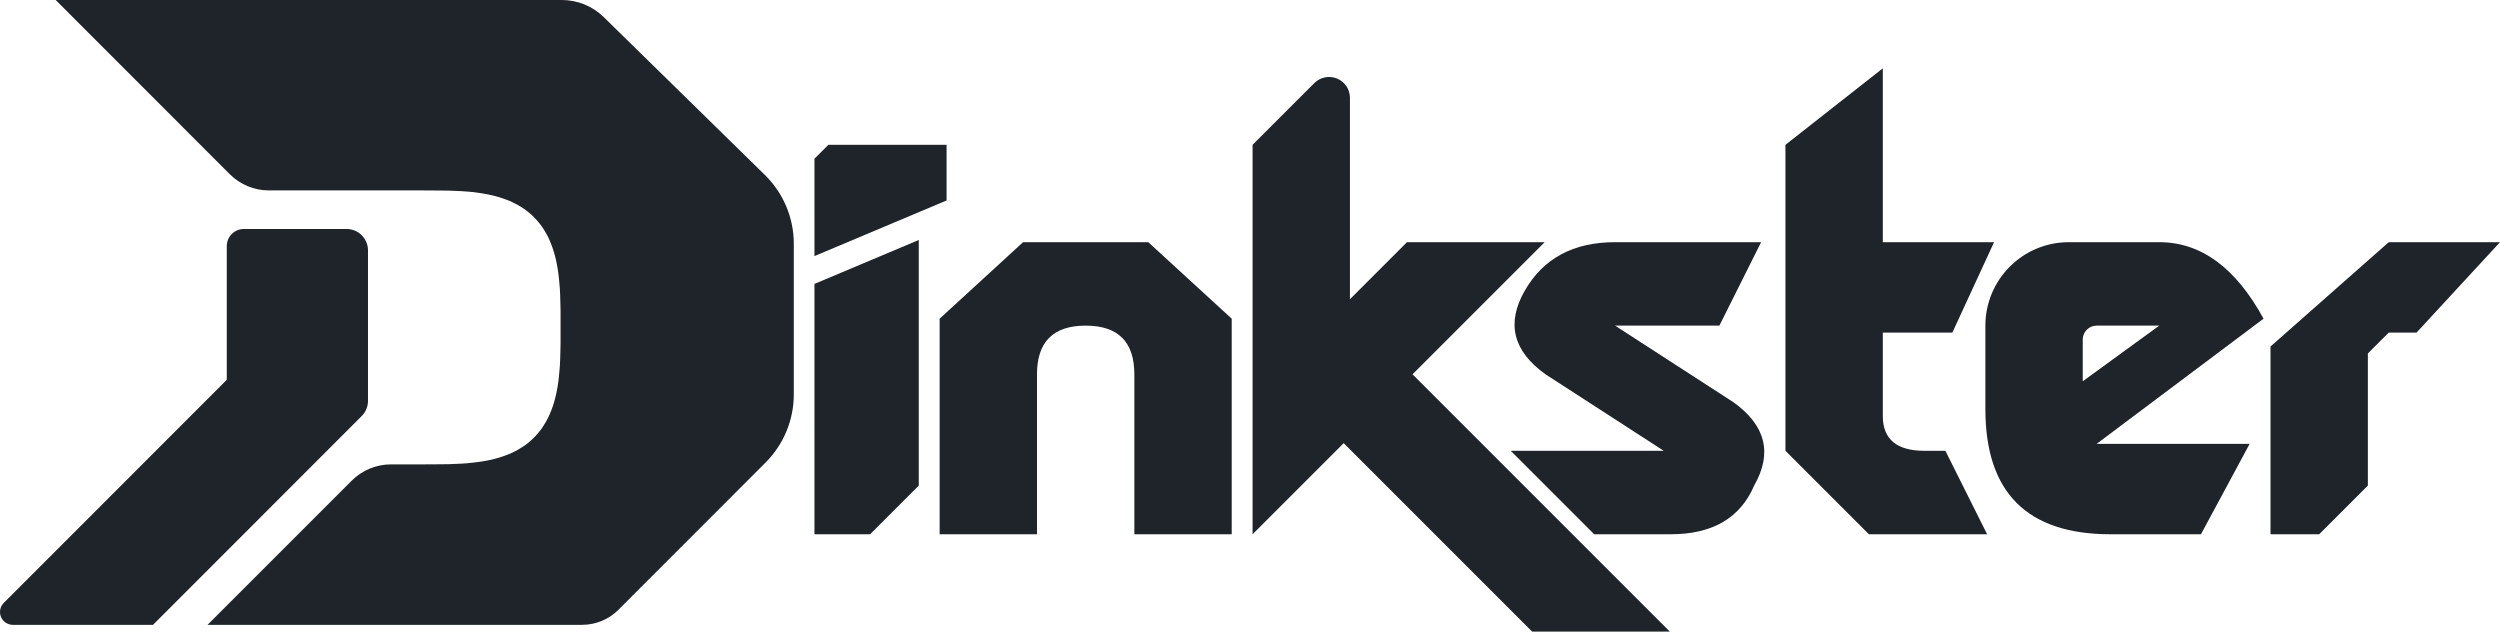
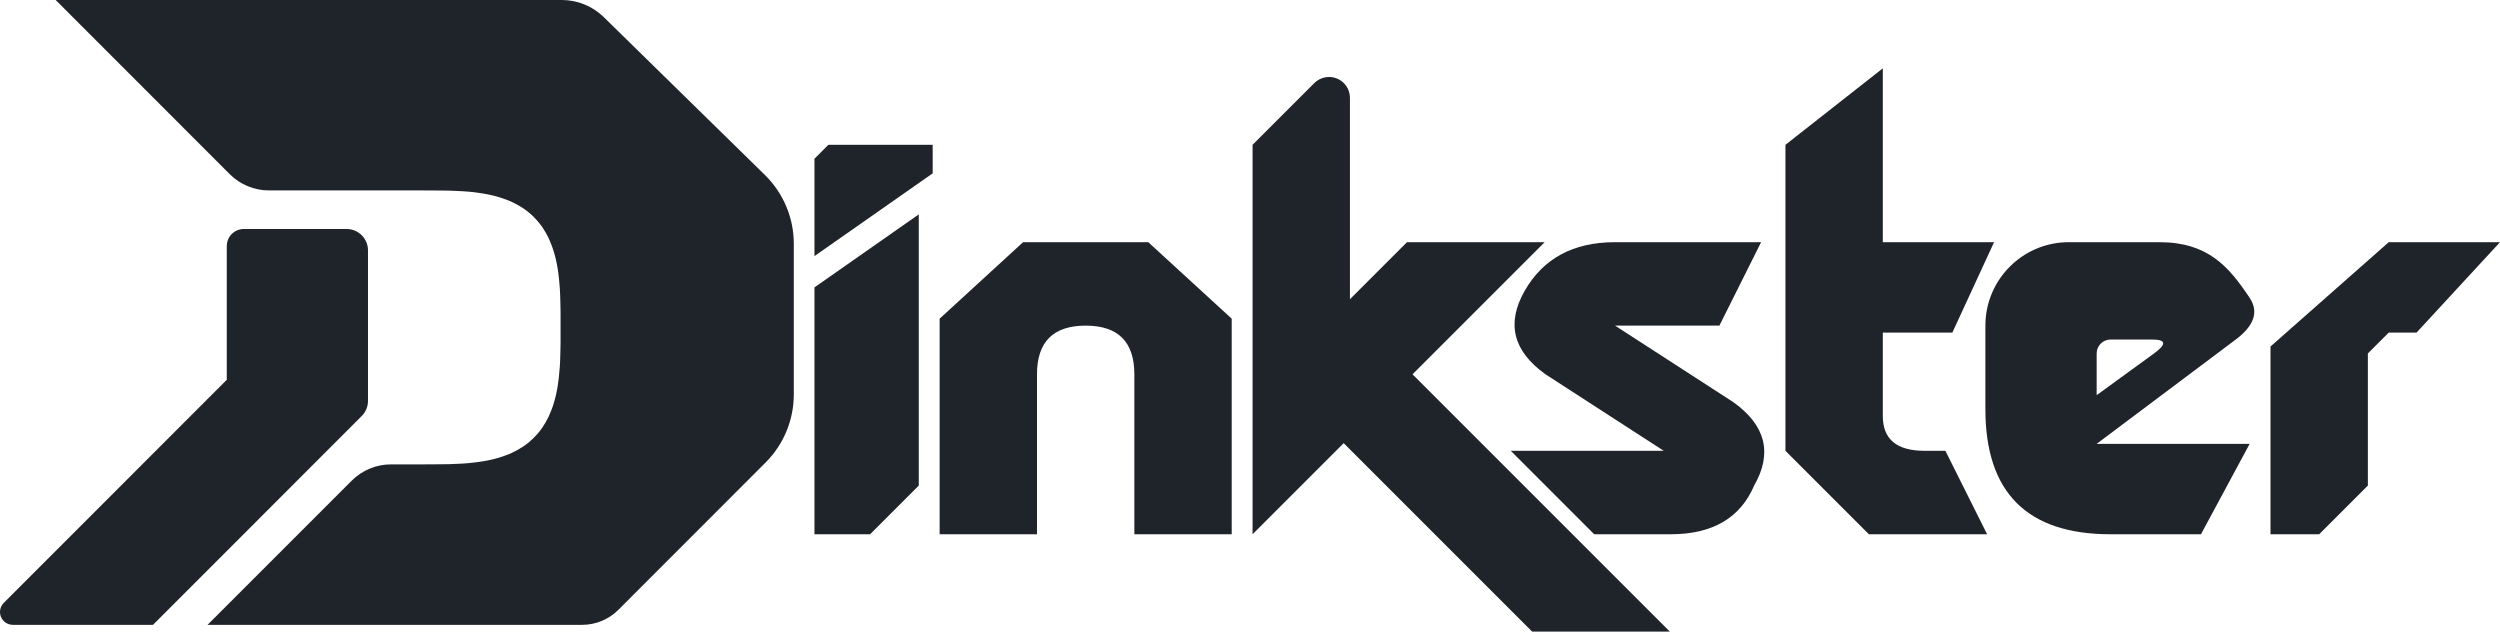
<svg xmlns="http://www.w3.org/2000/svg" viewBox="0 0 1222.268 308.804" width="1222.268" height="308.804" version="1.1" id="svg264">
  <defs id="defs80">
    <clipPath id="e-open-counter" clipPathUnits="userSpaceOnUse">
      <path d="M -20,-20 H 100 V 100 H -20 Z m 34,54 v -5.538 h 7.615 z" clip-rule="evenodd" id="path60" />
    </clipPath>
    <clipPath id="k-beam-baseline" clipPathUnits="userSpaceOnUse">
      <path d="M -20,-20 H 100 V 100 H 14 V 59.153 h -34 z" id="path63" />
    </clipPath>
    <clipPath id="approved-silhouette" clipPathUnits="userSpaceOnUse">
      <path id="silhouette-clip-path" fill="#32e6c5" d="M 156.4,176.8 H 680 a 62,62 0 0 1 43.4,17.7 L 890.1,357.8 A 99.6,99.6 0 0 1 920,429 v 155.9 a 99.6,99.6 0 0 1 -29.2,70.4 L 738.6,807.6 A 53.1,53.1 0 0 1 701,823.2 H 313.5 L 462.7,674 a 57.5,57.5 0 0 1 40.7,-16.8 h 33.7 l 16.7,-0.1 9,-0.1 7.5,-0.3 6.5,-0.3 5.8,-0.4 5.5,-0.6 5.1,-0.6 4.7,-0.7 4.6,-0.8 4.3,-0.9 4.1,-1 3.9,-1.1 3.7,-1.2 3.7,-1.3 3.4,-1.3 3.3,-1.5 3.2,-1.6 3.1,-1.7 2.9,-1.8 2.9,-1.8 2.7,-2 2.6,-2.1 2.5,-2.2 2.3,-2.2 2.3,-2.4 2.2,-2.5 2.1,-2.6 2,-2.7 1.8,-2.9 1.8,-2.9 1.7,-3.1 1.6,-3.2 1.4,-3.3 1.4,-3.4 1.3,-3.6 1.2,-3.8 1.1,-3.9 1,-4.1 0.9,-4.3 0.8,-4.5 0.7,-4.8 0.6,-5.1 0.5,-5.4 0.5,-5.9 0.3,-6.5 0.2,-7.4 0.2,-9.1 v -16.7 -16.7 l -0.2,-9.1 -0.2,-7.4 -0.3,-6.5 -0.5,-5.9 -0.5,-5.4 -0.6,-5.1 -0.7,-4.8 -0.8,-4.5 -0.9,-4.3 -1,-4.1 -1.1,-3.9 -1.2,-3.8 -1.3,-3.6 -1.4,-3.4 -1.4,-3.4 -1.6,-3.2 -1.7,-3 -1.8,-3 -1.8,-2.8 -2,-2.7 -2.1,-2.6 -2.2,-2.5 -2.3,-2.4 -2.3,-2.3 -2.5,-2.1 -2.6,-2.1 -2.7,-2 -2.9,-1.9 -2.9,-1.7 -3.1,-1.7 -3.2,-1.6 -3.3,-1.5 -3.4,-1.3 -3.7,-1.3 -3.7,-1.2 -3.9,-1.1 -4.1,-1 -4.3,-0.9 -4.6,-0.8 -4.7,-0.7 -5.1,-0.7 -5.5,-0.5 -5.8,-0.4 -6.5,-0.3 -7.5,-0.3 -9,-0.1 -16.7,-0.1 H 377.2 A 57.5,57.5 0 0 1 336.5,357 Z m 177,254.6 a 17.7,17.7 0 0 1 17.7,-17.7 h 106.3 a 22.1,22.1 0 0 1 22.1,22.1 v 155.7 a 22.1,22.1 0 0 1 -6.5,15.7 l -215.9,216 h -145 a 13.3,13.3 0 0 1 -9.4,-22.7 L 333.4,569.7 Z" />
    </clipPath>
    <clipPath id="plane-coral" clipPathUnits="userSpaceOnUse">
      <path d="m 343,68 67.8,67.8 a 45,45 0 0 1 13.2,31.8 v 112.8 a 45,45 0 0 1 -13.2,31.8 L 363,360 H 600 V 40 H 343 Z" transform="matrix(2.213439,0,0,2.213439,-180.079,26.32411)" id="path68" />
    </clipPath>
    <clipPath id="plane-yellow" clipPathUnits="userSpaceOnUse">
      <path d="M 80,240 H 232 V 390 H 80 Z" transform="matrix(2.213439,0,0,2.213439,-180.079,26.32411)" id="path71" />
    </clipPath>
    <clipPath id="optical-silhouette-16" clipPathUnits="userSpaceOnUse">
      <path d="M 156.4,176.8 H 680 a 62,62 0 0 1 43.4,17.7 L 890.1,357.8 A 99.6,99.6 0 0 1 920,429 v 155.9 a 99.6,99.6 0 0 1 -29.2,70.4 L 738.6,807.6 A 53.1,53.1 0 0 1 701,823.2 H 313.5 L 462.7,674 a 57.5,57.5 0 0 1 40.7,-16.8 h 33.7 l 16.7,-0.1 9,-0.1 7.5,-0.3 6.5,-0.3 5.8,-0.4 5.5,-0.6 5.1,-0.6 4.7,-0.7 4.6,-0.8 4.3,-0.9 4.1,-1 3.9,-1.1 3.7,-1.2 3.7,-1.3 3.4,-1.3 3.3,-1.5 3.2,-1.6 3.1,-1.7 2.9,-1.8 2.9,-1.8 2.7,-2 2.6,-2.1 2.5,-2.2 2.3,-2.2 2.3,-2.4 2.2,-2.5 2.1,-2.6 2,-2.7 1.8,-2.9 1.8,-2.9 1.7,-3.1 1.6,-3.2 1.4,-3.3 1.4,-3.4 1.3,-3.6 1.2,-3.8 1.1,-3.9 1,-4.1 0.9,-4.3 0.8,-4.5 0.7,-4.8 0.6,-5.1 0.5,-5.4 0.5,-5.9 0.3,-6.5 0.2,-7.4 0.2,-9.1 v -16.7 -16.7 l -0.2,-9.1 -0.2,-7.4 -0.3,-6.5 -0.5,-5.9 -0.5,-5.4 -0.6,-5.1 -0.7,-4.8 -0.8,-4.5 -0.9,-4.3 -1,-4.1 -1.1,-3.9 -1.2,-3.8 -1.3,-3.6 -1.4,-3.4 -1.4,-3.4 -1.6,-3.2 -1.7,-3 -1.8,-3 -1.8,-2.8 -2,-2.7 -2.1,-2.6 -2.2,-2.5 -2.3,-2.4 -2.3,-2.3 -2.5,-2.1 -2.6,-2.1 -2.7,-2 -2.9,-1.9 -2.9,-1.7 -3.1,-1.7 -3.2,-1.6 -3.3,-1.5 -3.4,-1.3 -3.7,-1.3 -3.7,-1.2 -3.9,-1.1 -4.1,-1 -4.3,-0.9 -4.6,-0.8 -4.7,-0.7 -5.1,-0.7 -5.5,-0.5 -5.8,-0.4 -6.5,-0.3 -7.5,-0.3 -9,-0.1 -16.7,-0.1 H 377.2 A 57.5,57.5 0 0 1 336.5,357 Z m 177,223.6 a 17.7,17.7 0 0 1 17.7,-17.7 h 106.3 a 22.1,22.1 0 0 1 22.1,22.1 V 635.5 A 22.1,22.1 0 0 1 473,651.1 L 301,823.2 H 112.1 a 13.3,13.3 0 0 1 -9.4,-22.7 L 333.4,569.7 Z" id="path74" />
    </clipPath>
    <clipPath id="optical-silhouette-24" clipPathUnits="userSpaceOnUse">
      <path d="M 156.4,176.8 H 680 a 62,62 0 0 1 43.4,17.7 L 890.1,357.8 A 99.6,99.6 0 0 1 920,429 v 155.9 a 99.6,99.6 0 0 1 -29.2,70.4 L 738.6,807.6 A 53.1,53.1 0 0 1 701,823.2 H 313.5 L 462.7,674 a 57.5,57.5 0 0 1 40.7,-16.8 h 33.7 l 16.7,-0.1 9,-0.1 7.5,-0.3 6.5,-0.3 5.8,-0.4 5.5,-0.6 5.1,-0.6 4.7,-0.7 4.6,-0.8 4.3,-0.9 4.1,-1 3.9,-1.1 3.7,-1.2 3.7,-1.3 3.4,-1.3 3.3,-1.5 3.2,-1.6 3.1,-1.7 2.9,-1.8 2.9,-1.8 2.7,-2 2.6,-2.1 2.5,-2.2 2.3,-2.2 2.3,-2.4 2.2,-2.5 2.1,-2.6 2,-2.7 1.8,-2.9 1.8,-2.9 1.7,-3.1 1.6,-3.2 1.4,-3.3 1.4,-3.4 1.3,-3.6 1.2,-3.8 1.1,-3.9 1,-4.1 0.9,-4.3 0.8,-4.5 0.7,-4.8 0.6,-5.1 0.5,-5.4 0.5,-5.9 0.3,-6.5 0.2,-7.4 0.2,-9.1 v -16.7 -16.7 l -0.2,-9.1 -0.2,-7.4 -0.3,-6.5 -0.5,-5.9 -0.5,-5.4 -0.6,-5.1 -0.7,-4.8 -0.8,-4.5 -0.9,-4.3 -1,-4.1 -1.1,-3.9 -1.2,-3.8 -1.3,-3.6 -1.4,-3.4 -1.4,-3.4 -1.6,-3.2 -1.7,-3 -1.8,-3 -1.8,-2.8 -2,-2.7 -2.1,-2.6 -2.2,-2.5 -2.3,-2.4 -2.3,-2.3 -2.5,-2.1 -2.6,-2.1 -2.7,-2 -2.9,-1.9 -2.9,-1.7 -3.1,-1.7 -3.2,-1.6 -3.3,-1.5 -3.4,-1.3 -3.7,-1.3 -3.7,-1.2 -3.9,-1.1 -4.1,-1 -4.3,-0.9 -4.6,-0.8 -4.7,-0.7 -5.1,-0.7 -5.5,-0.5 -5.8,-0.4 -6.5,-0.3 -7.5,-0.3 -9,-0.1 -16.7,-0.1 H 377.2 A 57.5,57.5 0 0 1 336.5,357 Z m 177,232.4 a 17.7,17.7 0 0 1 17.7,-17.7 h 106.3 a 22.1,22.1 0 0 1 22.1,22.2 V 622.9 A 22.1,22.1 0 0 1 473,638.6 L 288.5,823.2 H 112.1 a 13.3,13.3 0 0 1 -9.4,-22.7 L 333.4,569.7 Z" id="path77" />
    </clipPath>
  </defs>
  <g id="07_Exports_Artboards" style="display:inline" transform="translate(-44.15715,-93.99568)">
    <g id="wordmark-mono" transform="matrix(3.4,0,0,3.4,-60,-250)" color="#1f242a">
      <g transform="matrix(0.139,0,0,0.139,16.9,76.6)" id="g168">
        <path id="wordmark-mono-d" fill="currentColor" d="M 156.4,176.8 H 680 a 62,62 0 0 1 43.4,17.7 L 890.1,357.8 A 99.6,99.6 0 0 1 920,429 v 155.9 a 99.6,99.6 0 0 1 -29.2,70.4 L 738.6,807.6 A 53.1,53.1 0 0 1 701,823.2 H 313.5 L 462.7,674 a 57.5,57.5 0 0 1 40.7,-16.8 h 33.7 l 16.7,-0.1 9,-0.1 7.5,-0.3 6.5,-0.3 5.8,-0.4 5.5,-0.6 5.1,-0.6 4.7,-0.7 4.6,-0.8 4.3,-0.9 4.1,-1 3.9,-1.1 3.7,-1.2 3.7,-1.3 3.4,-1.3 3.3,-1.5 3.2,-1.6 3.1,-1.7 2.9,-1.8 2.9,-1.8 2.7,-2 2.6,-2.1 2.5,-2.2 2.3,-2.2 2.3,-2.4 2.2,-2.5 2.1,-2.6 2,-2.7 1.8,-2.9 1.8,-2.9 1.7,-3.1 1.6,-3.2 1.4,-3.3 1.4,-3.4 1.3,-3.6 1.2,-3.8 1.1,-3.9 1,-4.1 0.9,-4.3 0.8,-4.5 0.7,-4.8 0.6,-5.1 0.5,-5.4 0.5,-5.9 0.3,-6.5 0.2,-7.4 0.2,-9.1 v -16.7 -16.7 l -0.2,-9.1 -0.2,-7.4 -0.3,-6.5 -0.5,-5.9 -0.5,-5.4 -0.6,-5.1 -0.7,-4.8 -0.8,-4.5 -0.9,-4.3 -1,-4.1 -1.1,-3.9 -1.2,-3.8 -1.3,-3.6 -1.4,-3.4 -1.4,-3.4 -1.6,-3.2 -1.7,-3 -1.8,-3 -1.8,-2.8 -2,-2.7 -2.1,-2.6 -2.2,-2.5 -2.3,-2.4 -2.3,-2.3 -2.5,-2.1 -2.6,-2.1 -2.7,-2 -2.9,-1.9 -2.9,-1.7 -3.1,-1.7 -3.2,-1.6 -3.3,-1.5 -3.4,-1.3 -3.7,-1.3 -3.7,-1.2 -3.9,-1.1 -4.1,-1 -4.3,-0.9 -4.6,-0.8 -4.7,-0.7 -5.1,-0.7 -5.5,-0.5 -5.8,-0.4 -6.5,-0.3 -7.5,-0.3 -9,-0.1 -16.7,-0.1 H 377.2 A 57.5,57.5 0 0 1 336.5,357 Z m 177,254.6 a 17.7,17.7 0 0 1 17.7,-17.7 h 106.3 a 22.1,22.1 0 0 1 22.1,22.1 v 155.7 a 22.1,22.1 0 0 1 -6.5,15.7 l -215.9,216 h -145 a 13.3,13.3 0 0 1 -9.4,-22.7 L 333.4,569.7 Z" />
      </g>
      <g fill="currentColor" id="g177">
-         <path id="mono-i" d="M 2,0 H 19 V 8 L 0,16 V 2 Z M 0,20 15,13.684 V 49 L 8,56 H 0 Z" transform="translate(147.75,122)" fill-rule="evenodd" />
+         <path id="mono-i" d="M 2,0 H 17 V 4.1 L 0,16 V 2 Z M 0,20.5 15,10 V 49 L 8,56 H 0 Z" transform="translate(147.75,122)" fill-rule="evenodd" />
        <path id="mono-n" d="M 0,56 V 25 L 12,14 H 30 L 42,25 V 56 H 28 V 33 q 0,-7 -7,-7 -7,0 -7,7 v 23 z" transform="translate(165.75,122)" fill-rule="evenodd" />
        <path id="mono-k" d="m 7,0 8.9,-8.9 A 3,3 0 0 1 21,-6.8 V 22.201 L 29.201,14 H 49 L 30,33 67,70 H 47.201 L 20.101,42.899 7,56 Z" transform="translate(203.75,122)" fill-rule="evenodd" />
        <path id="mono-s" d="M 36,14 30,26 H 15 l 17,11 q 7,5 3,12 -3,7 -12,7 H 12 L 0,44 H 22 L 5,33 Q -2,28 2,21 6,14 15,14 Z" transform="translate(247.875,122)" fill-rule="evenodd" />
        <path id="mono-t" d="M 0,0 14,-11 V 14 H 30 L 24,27 H 14 v 12 q 0,5 6,5 h 3 l 6,12 H 12 L 0,44 Z" transform="translate(287.375,122)" fill-rule="evenodd" />
-         <path id="mono-e" d="M 40,25 16,43 H 38 L 31,56 H 18 Q 0,56 0,38 V 26 A 12,12 0 0 1 12,14 h 13 q 9,0 15,11 z m -26,9 v -6 a 2,2 0 0 1 2,-2 h 9 z" transform="translate(316.125,122)" fill-rule="evenodd" />
+         <path id="mono-e" d="M 36,28 16,43 H 38 L 31,56 H 18 Q 0,56 0,38 V 26 A 12,12 0 0 1 12,14 h 13 c 7,0 10,3.5 13,8 q 2,3 -2,6 z m -20,8 v -6 a 2,2 0 0 1 2,-2 h 6 q 3,0 0.25,2 z" transform="translate(316.125,122)" fill-rule="evenodd" />
        <path id="mono-r" d="M 0,56 V 29 L 17,14 H 33 L 21,27 h -4 l -3,3 v 19 l -7,7 z" transform="translate(357.125,122)" fill-rule="evenodd" />
      </g>
    </g>
  </g>
</svg>
